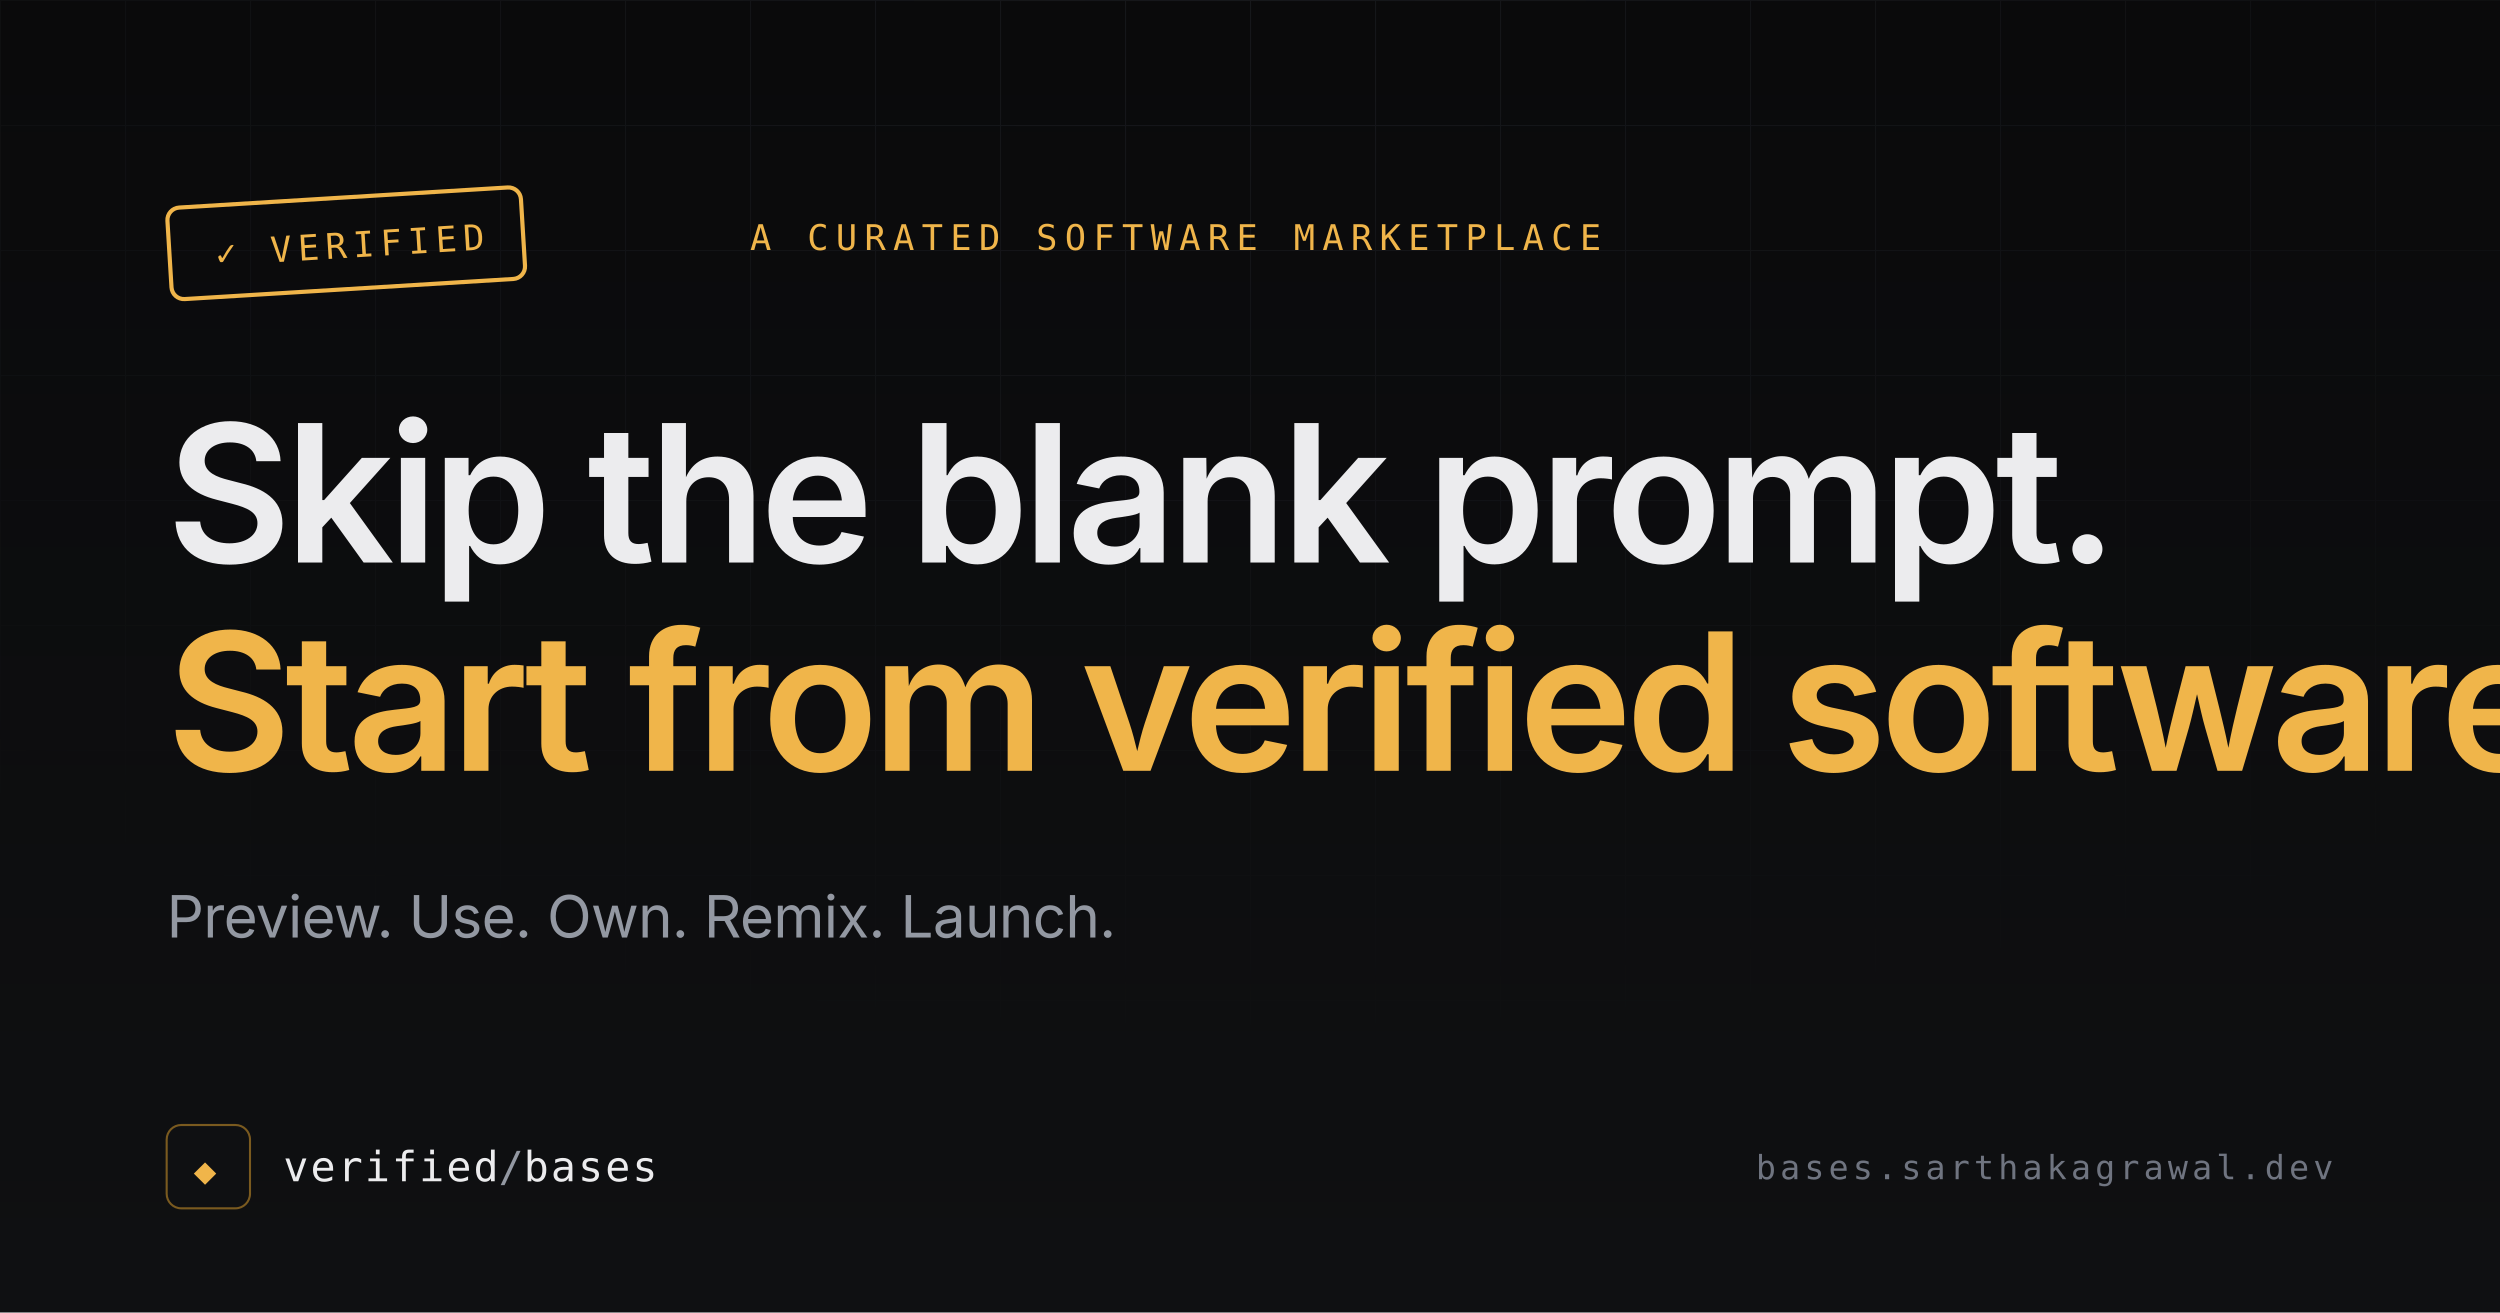
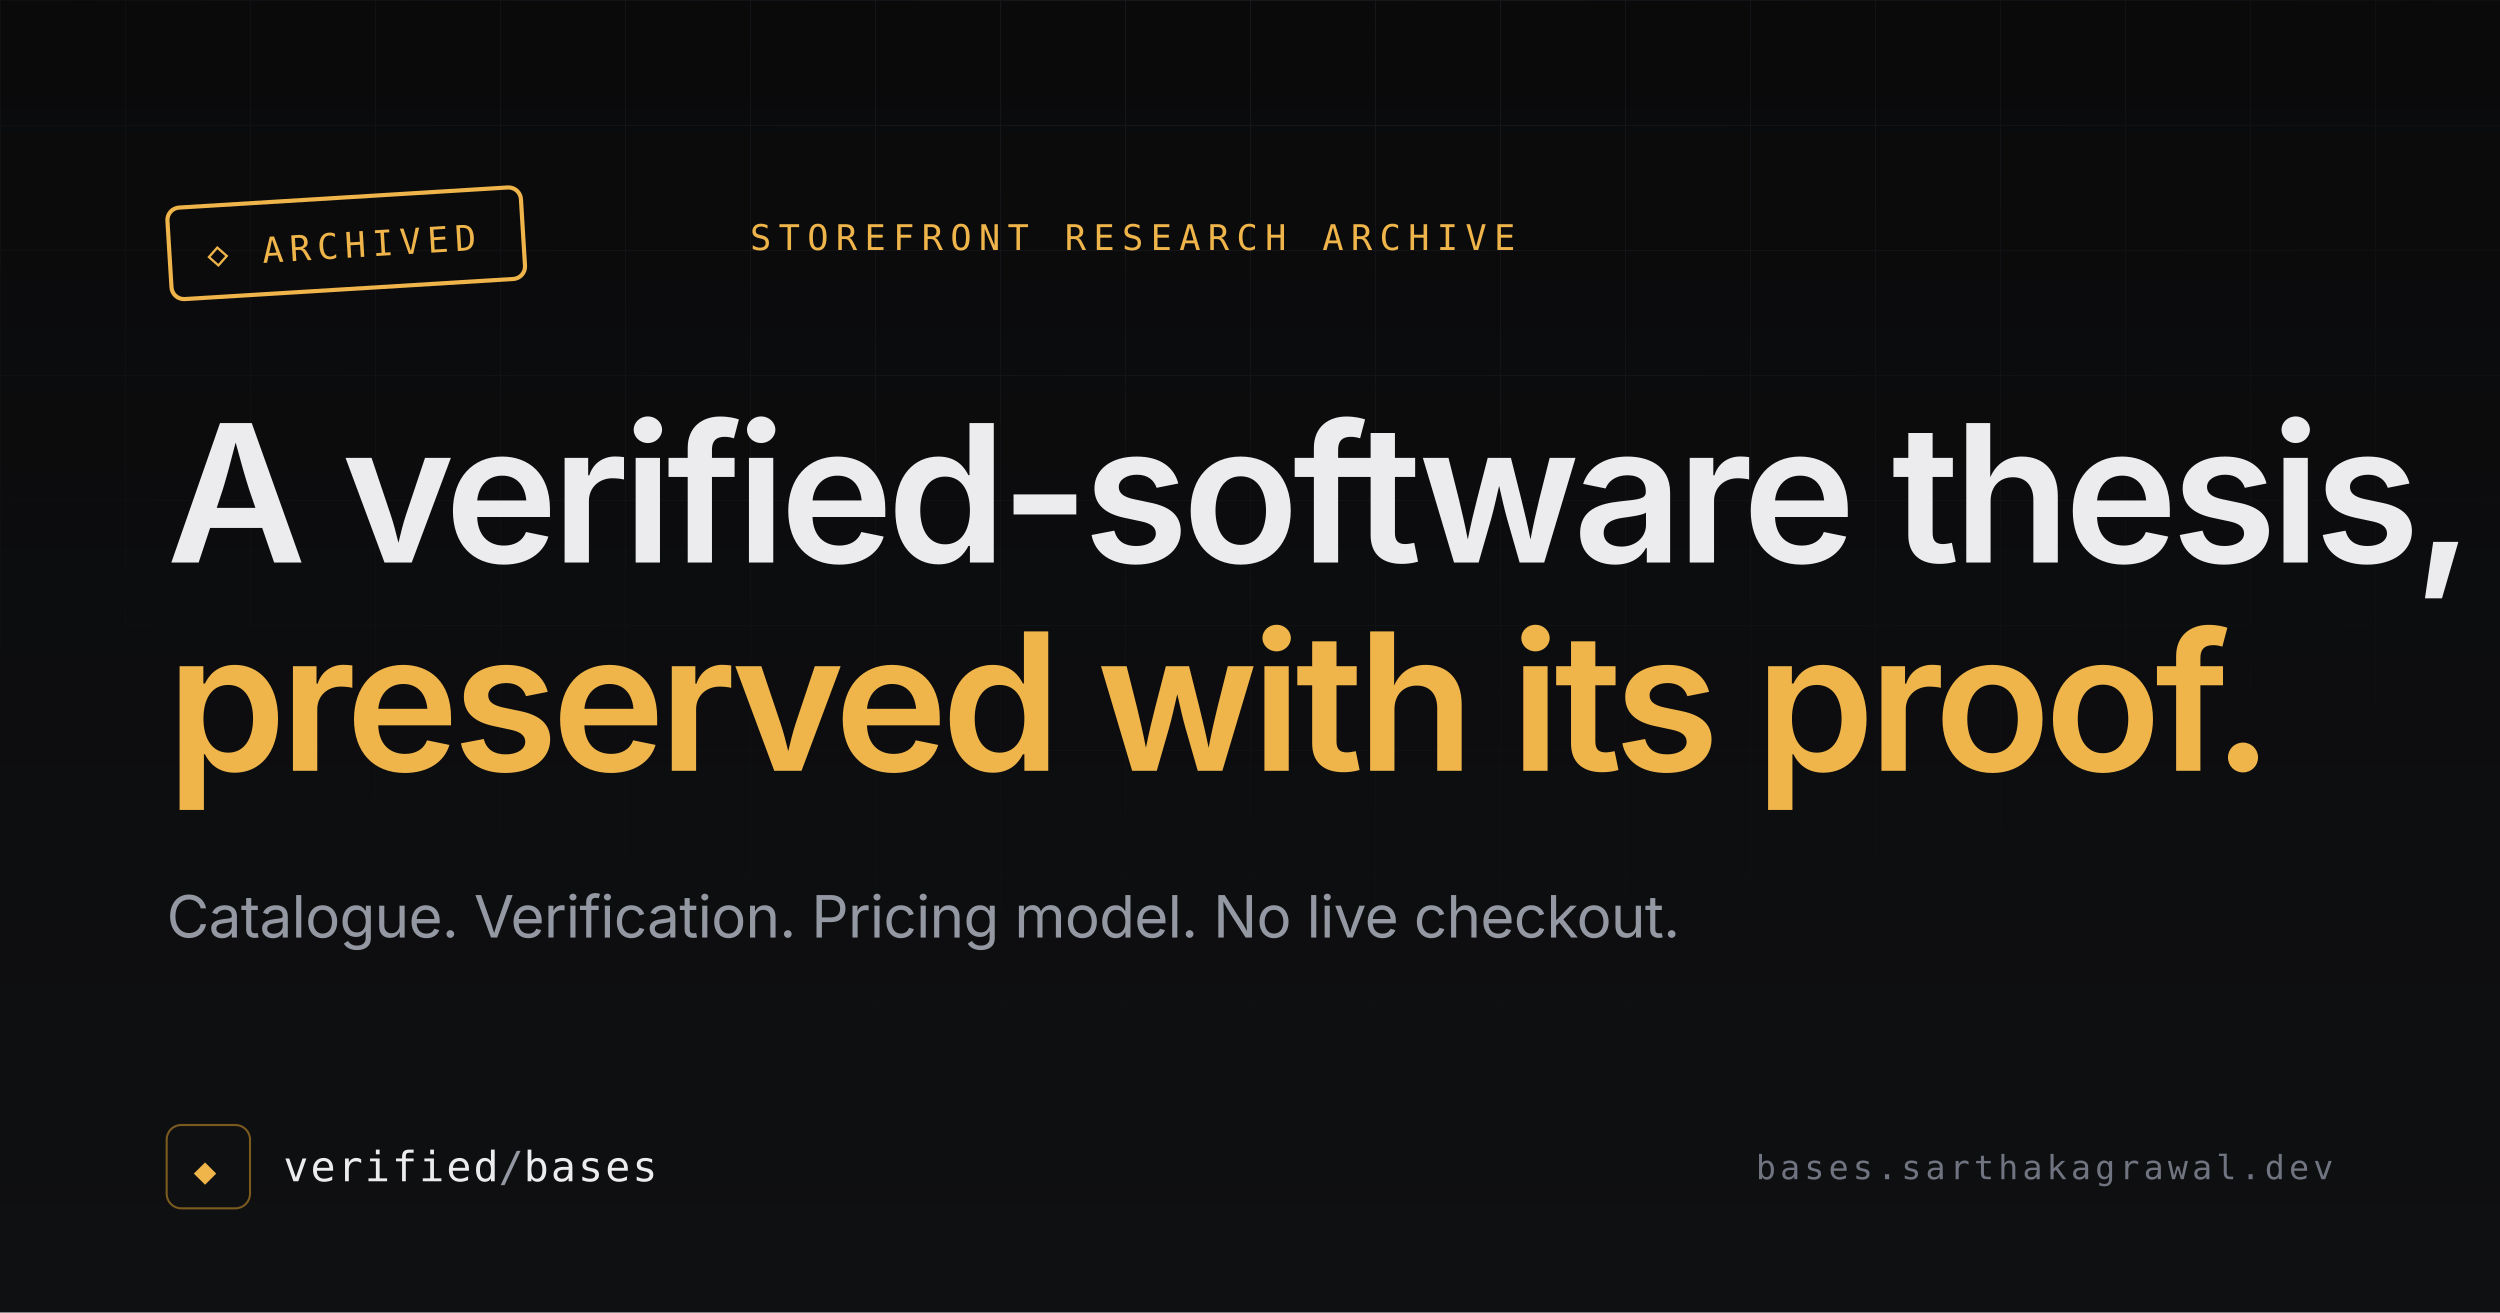
- <svg xmlns="http://www.w3.org/2000/svg" viewBox="0 0 1200 630" width="1200" height="630" role="img" aria-label="Skip the blank prompt. Start from verified software.">
+ <svg xmlns="http://www.w3.org/2000/svg" viewBox="0 0 1200 630" width="1200" height="630" role="img" aria-label="Verified Bases storefront research archive.">
  <defs>
    <linearGradient id="bg" x1="0" y1="0" x2="0" y2="1">
      <stop offset="0%" stop-color="#0a0a0b" />
      <stop offset="100%" stop-color="#0f1012" />
    </linearGradient>
    <pattern id="grid" x="0" y="0" width="60" height="60" patternUnits="userSpaceOnUse">
      <path d="M 60 0 L 0 0 0 60" fill="none" stroke="#1f2126" stroke-width="1" />
    </pattern>
    <radialGradient id="gridMask" cx="50%" cy="0%" r="80%">
      <stop offset="0%" stop-color="white" stop-opacity="0.6" />
      <stop offset="100%" stop-color="white" stop-opacity="0" />
    </radialGradient>
    <mask id="mask">
      <rect width="1200" height="630" fill="url(#gridMask)" />
    </mask>
  </defs>
  <rect width="1200" height="630" fill="url(#bg)" />
  <rect width="1200" height="630" fill="url(#grid)" mask="url(#mask)" />
  <g transform="translate(80,100) rotate(-3.5)">
    <rect x="0" y="0" width="170" height="44" rx="6" ry="6" fill="none" stroke="#f0b54a" stroke-width="2" />
-     <text x="22" y="29" font-family="ui-monospace, 'SF Mono', monospace" font-size="17" letter-spacing="3" fill="#f0b54a">✓ VERIFIED</text>
+     <text x="18" y="29" font-family="ui-monospace, 'SF Mono', monospace" font-size="17" letter-spacing="3" fill="#f0b54a">◇ ARCHIVED</text>
  </g>
  <text x="80" y="118" font-family="ui-monospace, 'SF Mono', monospace" font-size="17" letter-spacing="3.5" fill="#f0b54a" transform="translate(280,2)">
-     A CURATED SOFTWARE MARKETPLACE
+     STOREFRONT RESEARCH ARCHIVE
  </text>
  <text x="80" y="270" font-family="ui-sans-serif, system-ui, -apple-system, sans-serif" font-weight="600" font-size="92" fill="#ececee" letter-spacing="-3">
-     Skip the blank prompt.
+     A verified-software thesis,
  </text>
  <text x="80" y="370" font-family="ui-sans-serif, system-ui, -apple-system, sans-serif" font-weight="600" font-size="92" fill="#f0b54a" letter-spacing="-3">
-     Start from verified software.
+     preserved with its proof.
  </text>
  <text x="80" y="450" font-family="ui-sans-serif, system-ui, -apple-system, sans-serif" font-size="28" fill="#9398a2" letter-spacing="-0.3">
-     Preview. Use. Own. Remix. Launch.
+     Catalogue. Verification. Pricing model. No live checkout.
  </text>
  <g transform="translate(80,540)">
    <rect x="0" y="0" width="40" height="40" rx="7" fill="#0f1012" stroke="#7a5a1f" stroke-width="1" />
    <text x="13" y="28" font-family="ui-monospace, 'SF Mono', monospace" font-size="18" fill="#f0b54a">◆</text>
    <text x="56" y="27" font-family="ui-monospace, 'SF Mono', monospace" font-size="20" fill="#ececee" letter-spacing="1">verified<tspan fill="#9398a2">/</tspan>bases</text>
  </g>
  <text x="1120" y="566" text-anchor="end" font-family="ui-monospace, 'SF Mono', monospace" font-size="16" fill="#6f7480" letter-spacing="2">
    bases.sarthakagrawal.dev
  </text>
</svg>
